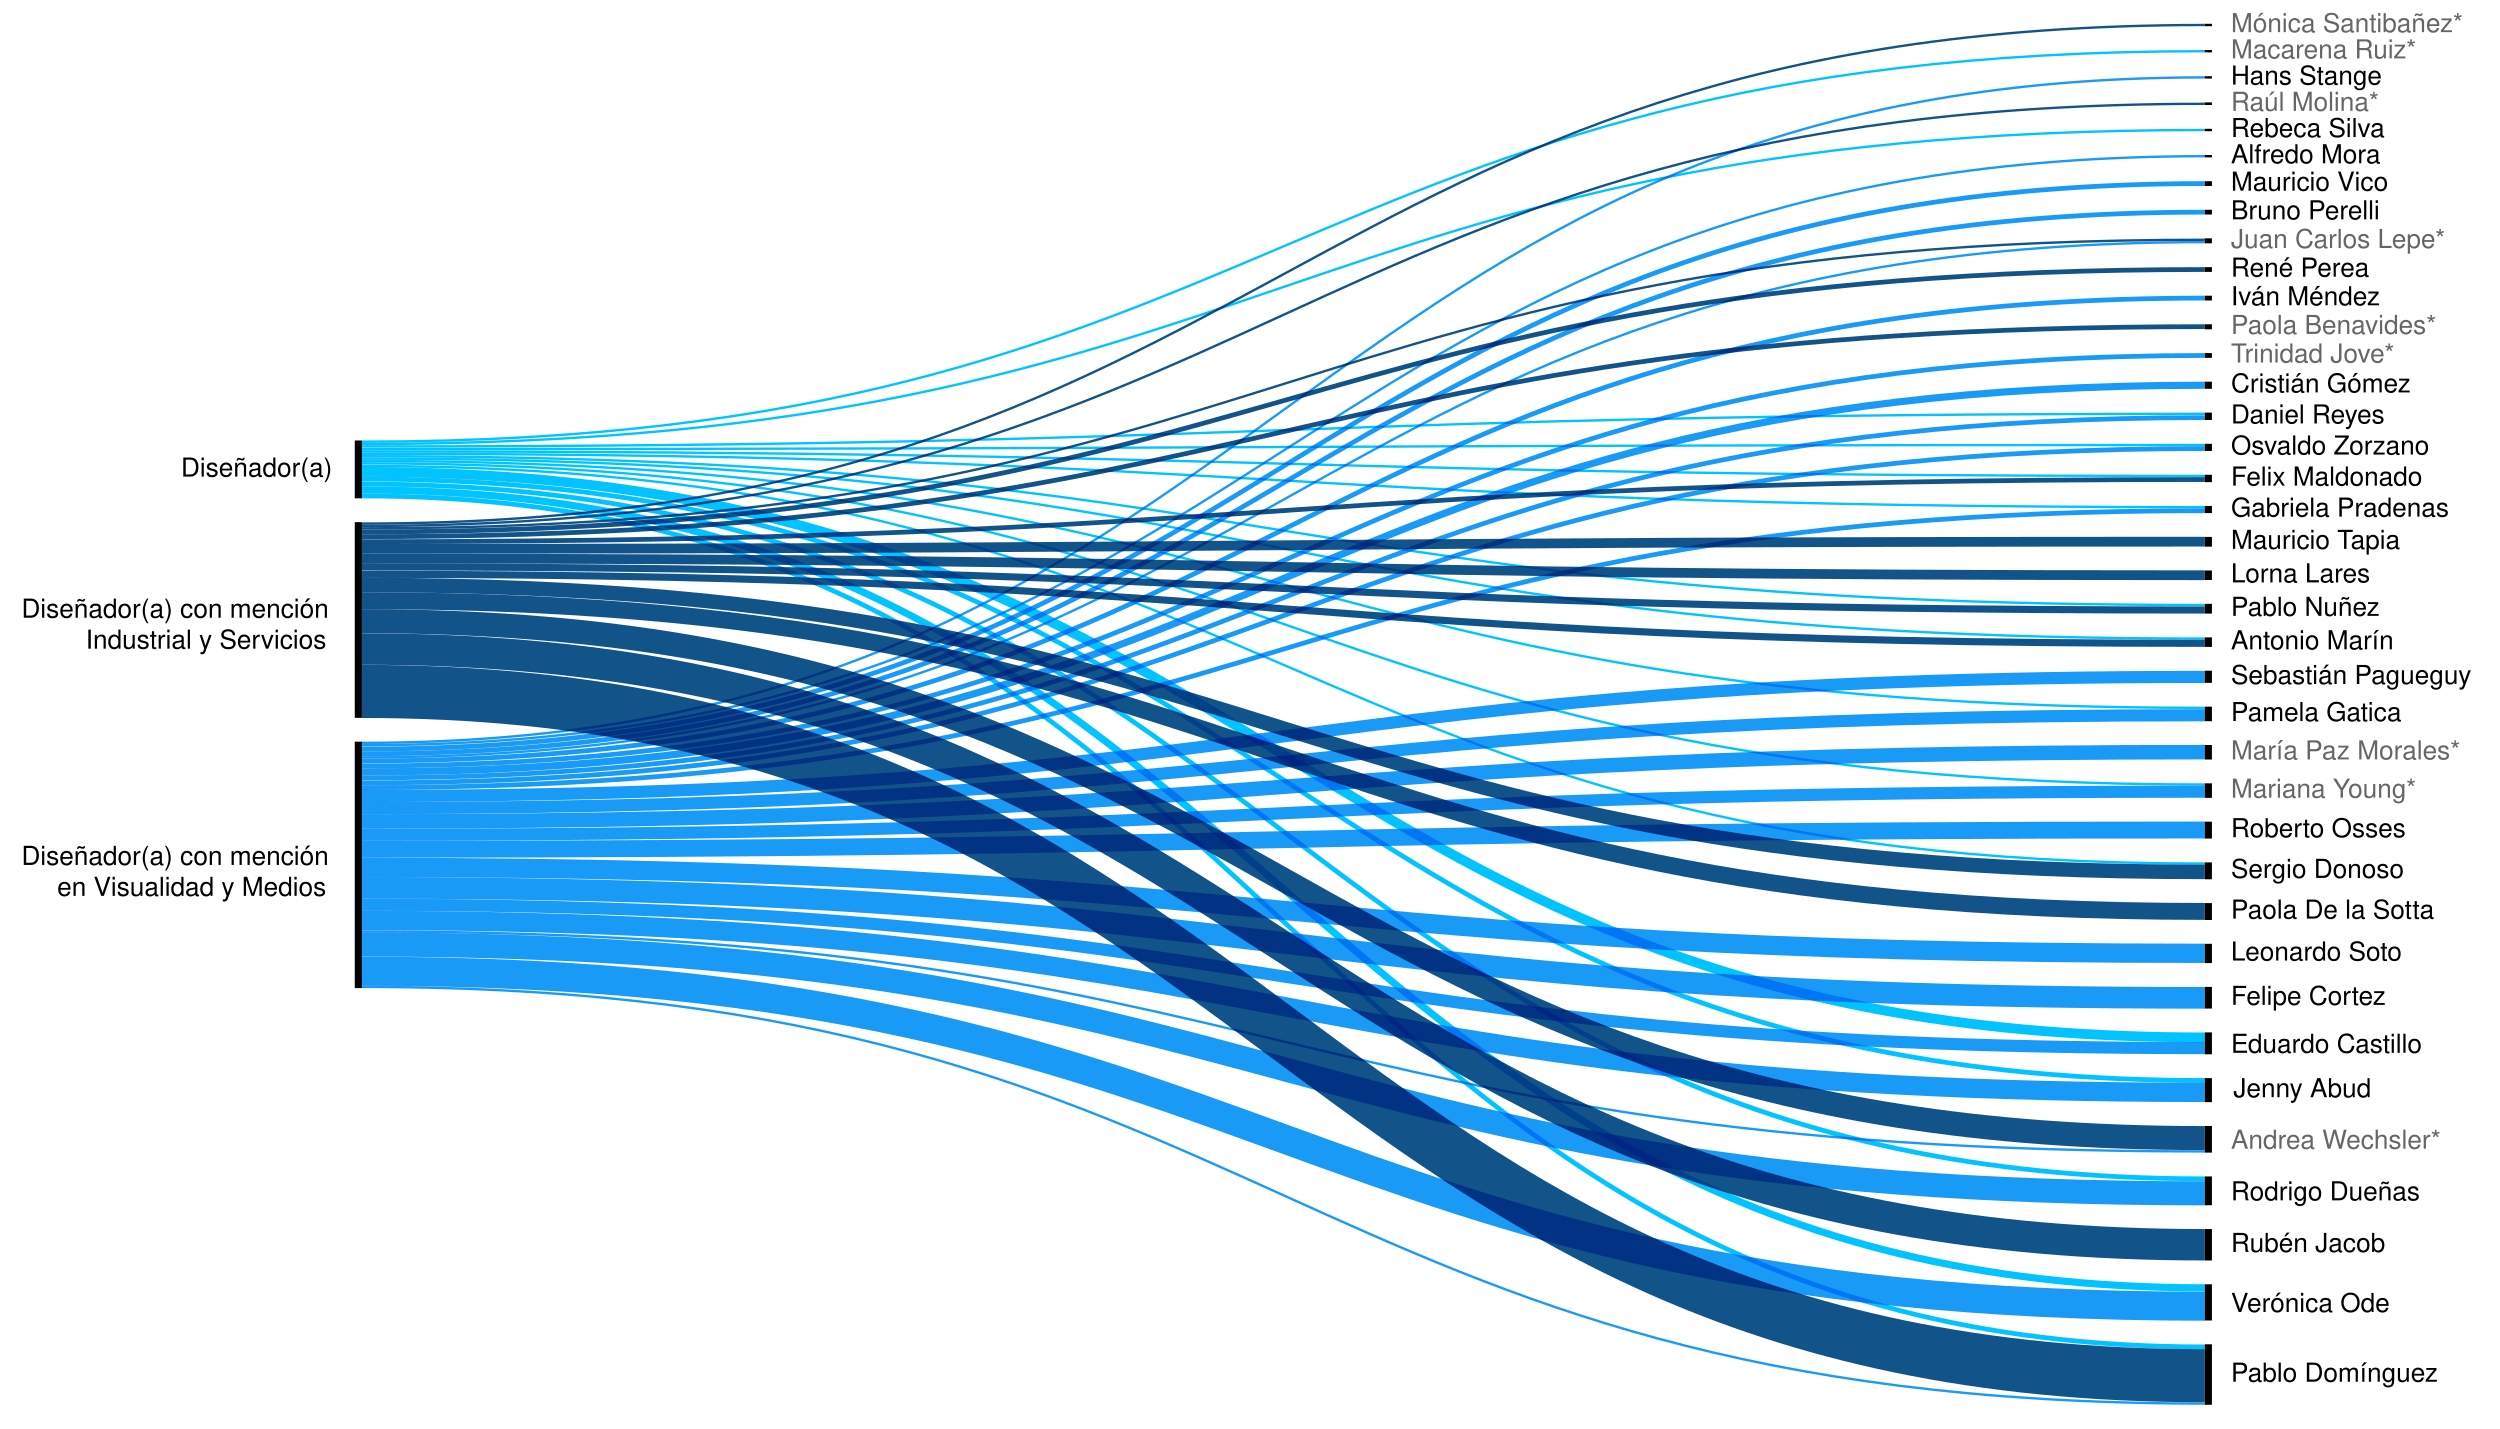
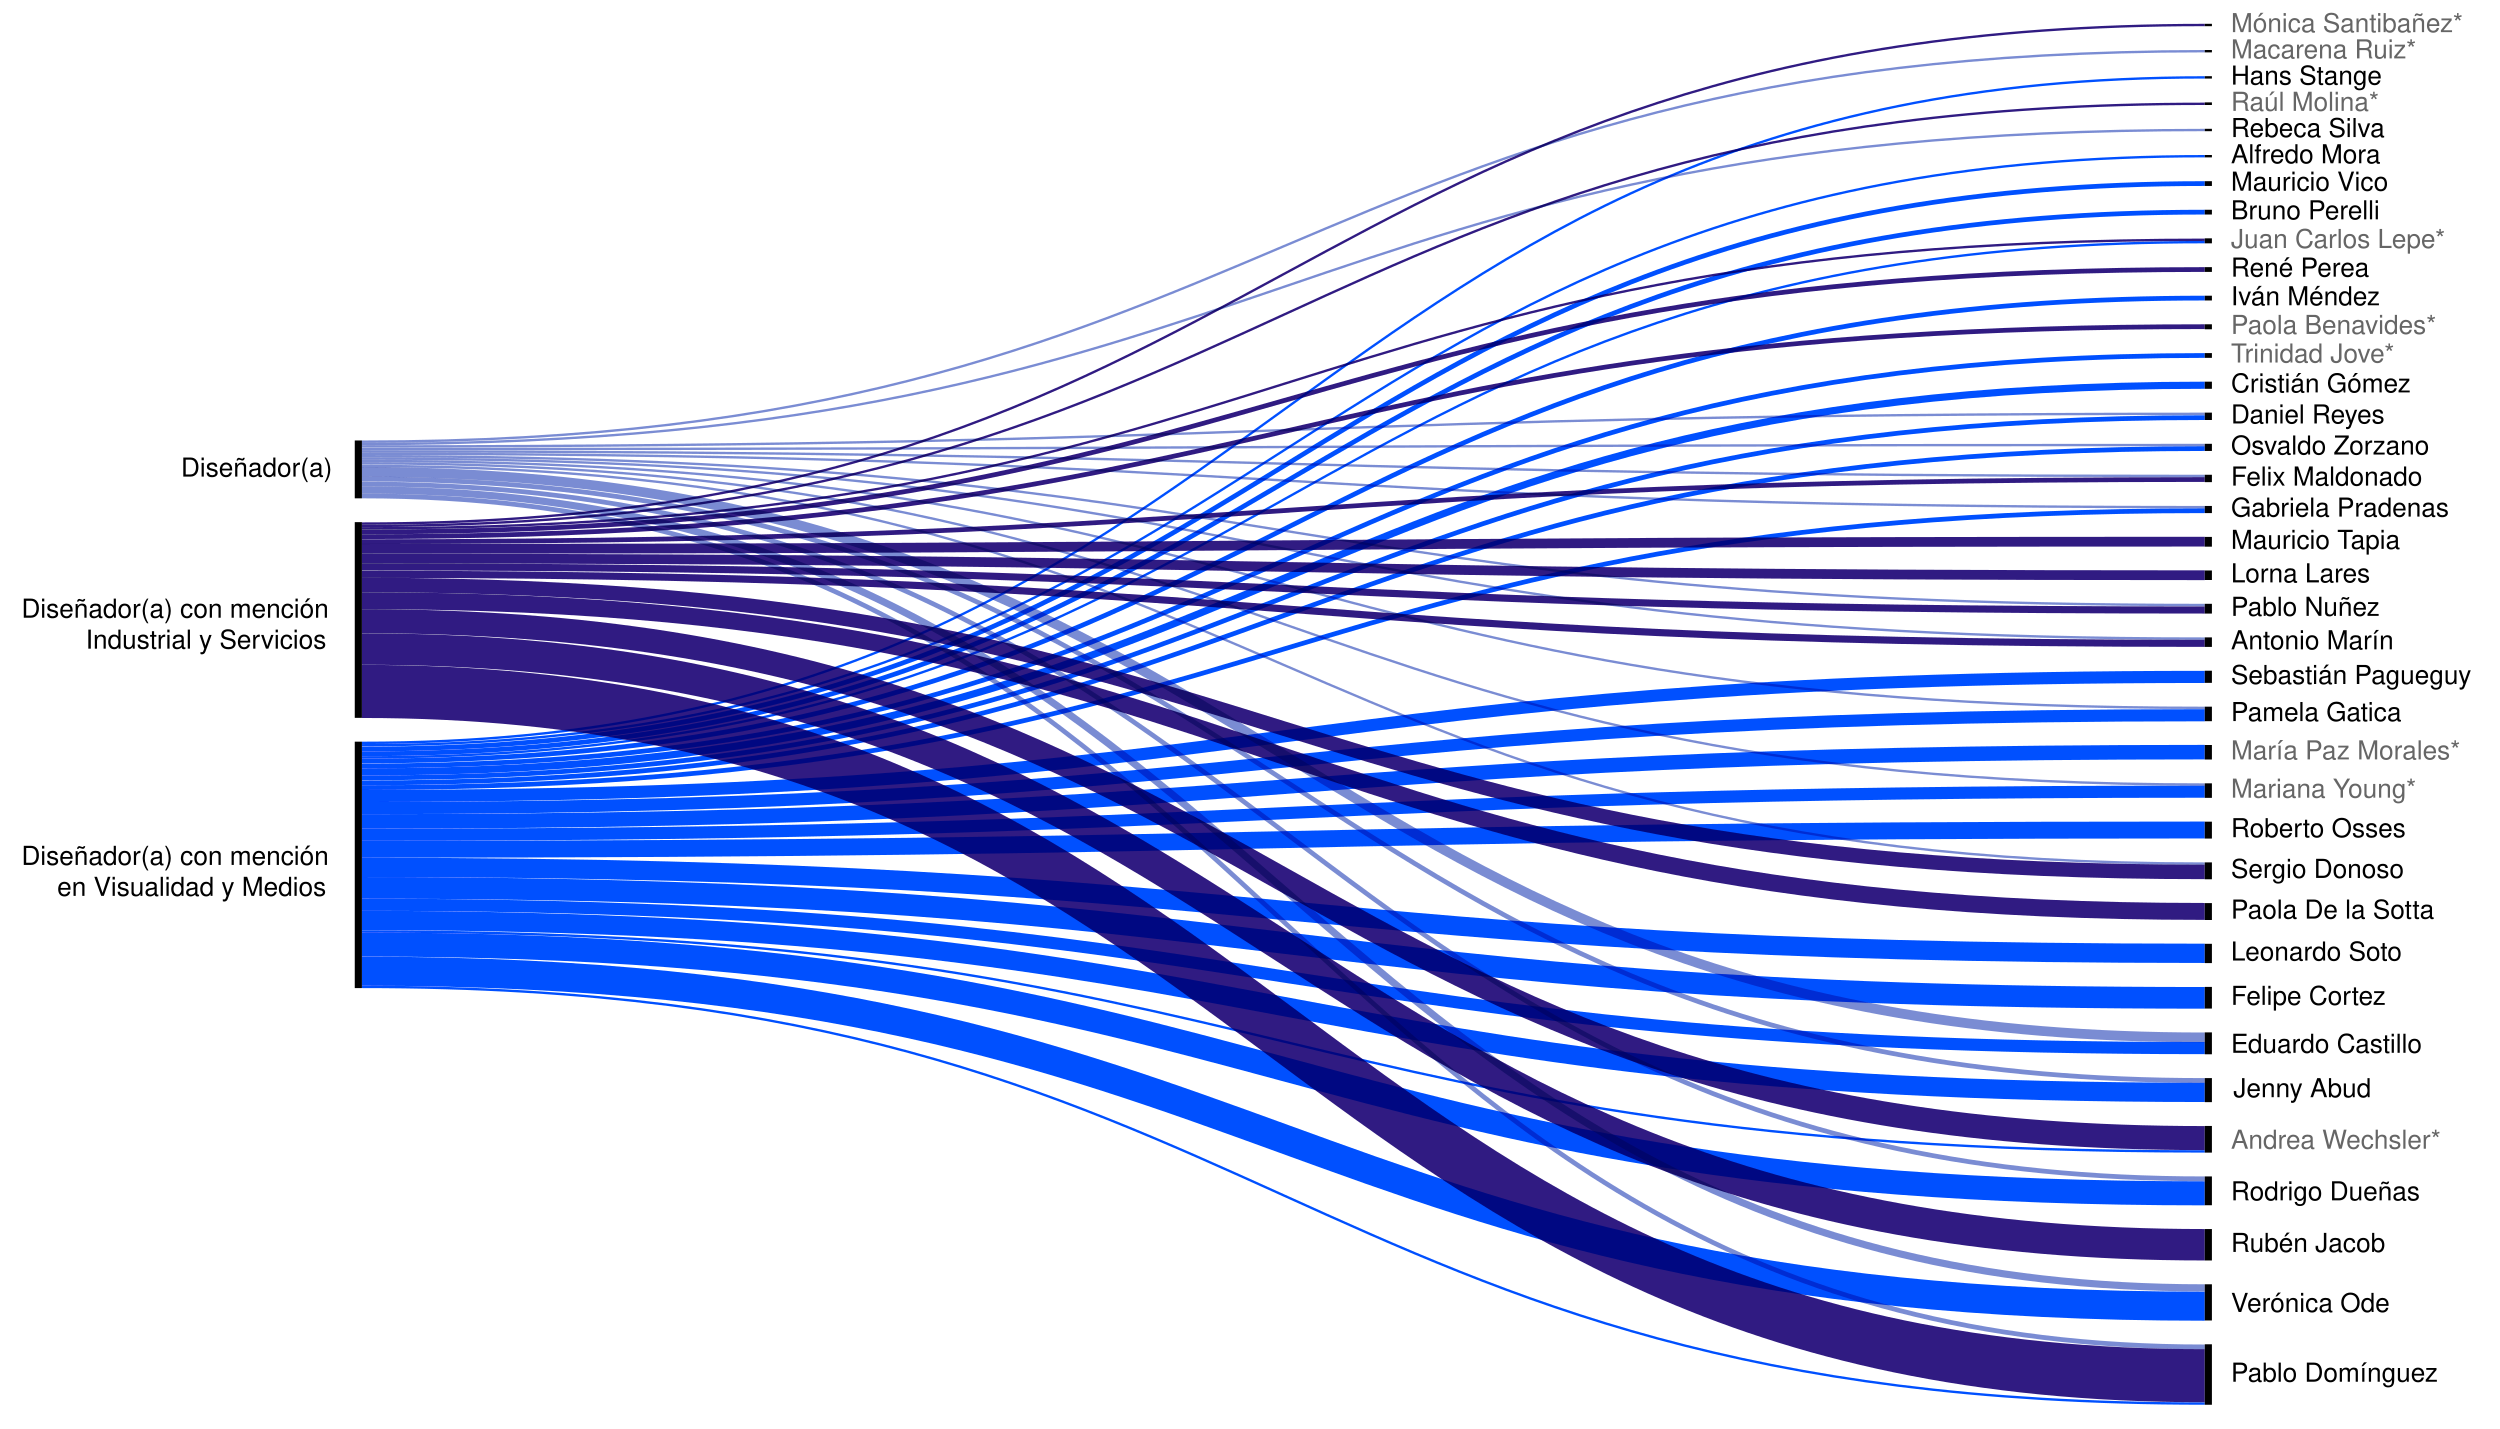
<svg xmlns="http://www.w3.org/2000/svg" version="1.2" viewBox="0 0 1050 600">
  <style>
		tspan { white-space:pre } 
		.s0 { fill: #000000 } 
- 		.s1 { mix-blend-mode: multiply;fill: none;stroke: #189af6;stroke-width: 9.1 } 
- 		.s2 { mix-blend-mode: multiply;fill: none;stroke: #189af6;stroke-width: 2 } 
- 		.s3 { mix-blend-mode: multiply;fill: none;stroke: #00c3ff;stroke-width: 3 } 
- 		.s4 { mix-blend-mode: multiply;fill: none;stroke: #125389;stroke-width: 4.1 } 
- 		.s5 { mix-blend-mode: multiply;fill: none;stroke: #189af6;stroke-width: 3 } 
- 		.s6 { mix-blend-mode: multiply;fill: none;stroke: #189af6;stroke-width: 1 } 
- 		.s7 { mix-blend-mode: multiply;fill: none;stroke: #189af6;stroke-width: 7.1 } 
- 		.s8 { mix-blend-mode: multiply;fill: none;stroke: #125389;stroke-width: 22.3 } 
- 		.s9 { mix-blend-mode: multiply;fill: none;stroke: #125389;stroke-width: 13.2 } 
- 		.s10 { mix-blend-mode: multiply;fill: none;stroke: #125389;stroke-width: 10.1 } 
- 		.s11 { mix-blend-mode: multiply;fill: none;stroke: #125389;stroke-width: 6.1 } 
- 		.s12 { mix-blend-mode: multiply;fill: none;stroke: #189af6;stroke-width: 12.2 } 
- 		.s13 { mix-blend-mode: multiply;fill: none;stroke: #189af6;stroke-width: 5.1 } 
- 		.s14 { mix-blend-mode: multiply;fill: none;stroke: #189af6;stroke-width: 10.1 } 
- 		.s15 { mix-blend-mode: multiply;fill: none;stroke: #00c3ff;stroke-width: 4.1 } 
- 		.s16 { mix-blend-mode: multiply;fill: none;stroke: #189af6;stroke-width: 8.1 } 
- 		.s17 { mix-blend-mode: multiply;fill: none;stroke: #00c3ff;stroke-width: 2 } 
- 		.s18 { mix-blend-mode: multiply;fill: none;stroke: #00c3ff;stroke-width: 1 } 
- 		.s19 { mix-blend-mode: multiply;fill: none;stroke: #125389;stroke-width: 3 } 
- 		.s20 { mix-blend-mode: multiply;fill: none;stroke: #125389;stroke-width: 7.1 } 
- 		.s21 { mix-blend-mode: multiply;fill: none;stroke: #189af6;stroke-width: 6.1 } 
- 		.s22 { mix-blend-mode: multiply;fill: none;stroke: #125389;stroke-width: 1 } 
- 		.s23 { mix-blend-mode: multiply;fill: none;stroke: #125389;stroke-width: 2 } 
+ 		.s1 { mix-blend-mode: multiply;fill: none;stroke: #0050FF;stroke-width: 9.1 } 
+ 		.s2 { mix-blend-mode: multiply;fill: none;stroke: #0050FF;stroke-width: 2 } 
+ 		.s3 { mix-blend-mode: multiply;fill: none;stroke: #7A8CD3;stroke-width: 3 } 
+ 		.s4 { mix-blend-mode: multiply;fill: none;stroke: #301B82;stroke-width: 4.1 } 
+ 		.s5 { mix-blend-mode: multiply;fill: none;stroke: #0050FF;stroke-width: 3 } 
+ 		.s6 { mix-blend-mode: multiply;fill: none;stroke: #0050FF;stroke-width: 1 } 
+ 		.s7 { mix-blend-mode: multiply;fill: none;stroke: #0050FF;stroke-width: 7.1 } 
+ 		.s8 { mix-blend-mode: multiply;fill: none;stroke: #301B82;stroke-width: 22.3 } 
+ 		.s9 { mix-blend-mode: multiply;fill: none;stroke: #301B82;stroke-width: 13.2 } 
+ 		.s10 { mix-blend-mode: multiply;fill: none;stroke: #301B82;stroke-width: 10.1 } 
+ 		.s11 { mix-blend-mode: multiply;fill: none;stroke: #301B82;stroke-width: 6.1 } 
+ 		.s12 { mix-blend-mode: multiply;fill: none;stroke: #0050FF;stroke-width: 12.2 } 
+ 		.s13 { mix-blend-mode: multiply;fill: none;stroke: #0050FF;stroke-width: 5.1 } 
+ 		.s14 { mix-blend-mode: multiply;fill: none;stroke: #0050FF;stroke-width: 10.1 } 
+ 		.s15 { mix-blend-mode: multiply;fill: none;stroke: #7A8CD3;stroke-width: 4.1 } 
+ 		.s16 { mix-blend-mode: multiply;fill: none;stroke: #0050FF;stroke-width: 8.1 } 
+ 		.s17 { mix-blend-mode: multiply;fill: none;stroke: #7A8CD3;stroke-width: 2 } 
+ 		.s18 { mix-blend-mode: multiply;fill: none;stroke: #7A8CD3;stroke-width: 1 } 
+ 		.s19 { mix-blend-mode: multiply;fill: none;stroke: #301B82;stroke-width: 3 } 
+ 		.s20 { mix-blend-mode: multiply;fill: none;stroke: #301B82;stroke-width: 7.1 } 
+ 		.s21 { mix-blend-mode: multiply;fill: none;stroke: #0050FF;stroke-width: 6.1 } 
+ 		.s22 { mix-blend-mode: multiply;fill: none;stroke: #301B82;stroke-width: 1 } 
+ 		.s23 { mix-blend-mode: multiply;fill: none;stroke: #301B82;stroke-width: 2 } 
		.t24 { font-size: 11px;fill: #000000;font-family: Helvetica, Arial, sans-serif } 
		.asterisco {fill: #666666; } 
	</style>
  <g id="visualization">
    <g>
      <path class="s0" d="m926 10h3v1h-3z" />
      <path class="s0" d="m926 21h3v1h-3z" />
      <path class="s0" d="m926 32h3v1h-3z" />
      <path class="s0" d="m926 43h3v1.1h-3z" />
      <path class="s0" d="m926 54.1h3v1h-3z" />
      <path class="s0" d="m926 65.1h3v1h-3z" />
      <path class="s0" d="m926 76.1h3v2h-3z" />
      <path class="s0" d="m926 88.1h3v2h-3z" />
      <path class="s0" d="m926 100.1h3v2.1h-3z" />
      <path class="s0" d="m926 112.2h3v2h-3z" />
      <path class="s0" d="m926 124.2h3v2h-3z" />
      <path class="s0" d="m926 136.2h3v2.1h-3z" />
      <path class="s0" d="m926 148.3h3v2h-3z" />
      <path class="s0" d="m926 160.3h3v3h-3z" />
      <path class="s0" d="m926 173.3h3v3.1h-3z" />
      <path class="s0" d="m926 186.4h3v3h-3z" />
      <path class="s0" d="m926 199.4h3v3.1h-3z" />
      <path class="s0" d="m926 212.5h3v3h-3z" />
      <path class="s0" d="m926 225.5h3v4.1h-3z" />
      <path class="s0" d="m926 239.6h3v4h-3z" />
      <path class="s0" d="m926 253.6h3v4.1h-3z" />
      <path class="s0" d="m926 267.7h3v4h-3z" />
      <path class="s0" d="m926 281.7h3v5.1h-3z" />
      <path class="s0" d="m926 296.8h3v6.1h-3z" />
      <path class="s0" d="m926 312.9h3v6.1h-3z" />
      <path class="s0" d="m926 329h3v6.1h-3z" />
      <path class="s0" d="m926 345.1h3v7.1h-3z" />
      <path class="s0" d="m926 362.2h3v7.1h-3z" />
      <path class="s0" d="m926 379.3h3v7.1h-3z" />
      <path class="s0" d="m926 396.4h3v8.1h-3z" />
      <path class="s0" d="m926 414.5h3v9.1h-3z" />
      <path class="s0" d="m926 433.6h3v9.2h-3z" />
      <path class="s0" d="m926 452.8h3v10.1h-3z" />
      <path class="s0" d="m926 472.9h3v11.2h-3z" />
      <path class="s0" d="m926 494.1h3v12.1h-3z" />
      <path class="s0" d="m926 516.2h3v13.2h-3z" />
      <path class="s0" d="m926 539.4h3v15.2h-3z" />
      <path class="s0" d="m149 185h3v24.3h-3z" />
      <path class="s0" d="m926 564.6h3v25.4h-3z" />
      <path class="s0" d="m149 219.3h3v82.2h-3z" />
      <path class="s0" d="m149 311.5h3v103.5h-3z" />
    </g>
    <g>
      <g>
        <path class="s1" d="m152 372.9c387 0 387 46.2 774 46.2" />
      </g>
      <g>
        <path class="s2" d="m152 314.6c387 0 387-237.5 774-237.5" />
      </g>
      <g>
        <path class="s3" d="m152 205.8c387 0 387 335.1 774 335.1" />
      </g>
      <g>
        <path class="s4" d="m152 230.5c387 0 387-3 774-3" />
      </g>
      <g>
        <path class="s4" d="m152 234.6c387 0 387 7 774 7" />
      </g>
      <g>
        <path class="s5" d="m152 324.2c387 0 387-162.4 774-162.4" />
      </g>
      <g>
        <path class="s6" d="m152 414.5c387 0 387 175 774 175" />
      </g>
      <g>
        <path class="s7" d="m152 356.7c387 0 387-8.1 774-8.1" />
      </g>
      <g>
        <path class="s8" d="m152 290.4c387 0 387 287.4 774 287.4" />
      </g>
      <g>
        <path class="s9" d="m152 272.6c387 0 387 250.2 774 250.2" />
      </g>
      <g>
        <path class="s10" d="m152 260.9c387 0 387 217.1 774 217.1" />
      </g>
      <g>
        <path class="s11" d="m152 245.7c387 0 387 120.5 774 120.5" />
      </g>
      <g>
        <path class="s12" d="m152 407.9c387 0 387 140.7 774 140.7" />
      </g>
      <g>
        <path class="s13" d="m152 380c387 0 387 60.2 774 60.2" />
      </g>
      <g>
        <path class="s14" d="m152 396.7c387 0 387 104.5 774 104.5" />
      </g>
      <g>
        <path class="s15" d="m152 198.2c387 0 387 237.5 774 237.5" />
      </g>
      <g>
        <path class="s16" d="m152 386.6c387 0 387 72.2 774 72.2" />
      </g>
      <g>
        <path class="s2" d="m152 316.6c387 0 387-227.5 774-227.5" />
      </g>
      <g>
        <path class="s17" d="m152 201.2c387 0 387 252.6 774 252.6" />
      </g>
      <g>
        <path class="s18" d="m152 187.5c387 0 387-13.7 774-13.7" />
      </g>
      <g>
        <path class="s17" d="m152 208.3c387 0 387 357.4 774 357.4" />
      </g>
      <g>
        <path class="s6" d="m152 318.1c387 0 387-216.4 774-216.4" />
      </g>
      <g>
        <path class="s19" d="m152 238.1c387 0 387 18.1 774 18.1" />
      </g>
      <g>
        <path class="s18" d="m152 191.6c387 0 387 62.5 774 62.5" />
      </g>
      <g>
        <path class="s20" d="m152 252.3c387 0 387 130.5 774 130.5" />
      </g>
      <g>
        <path class="s2" d="m152 328.8c387 0 387-140.4 774-140.4" />
      </g>
      <g>
        <path class="s13" d="m152 339.4c387 0 387-39 774-39" />
      </g>
      <g>
        <path class="s16" d="m152 364.3c387 0 387 36.1 774 36.1" />
      </g>
      <g>
        <path class="s18" d="m152 193.6c387 0 387 103.7 774 103.7" />
      </g>
      <g>
        <path class="s21" d="m152 345c387 0 387-29.1 774-29.1" />
      </g>
      <g>
        <path class="s2" d="m152 326.7c387 0 387-151.3 774-151.3" />
      </g>
      <g>
        <path class="s22" d="m152 221.9c387 0 387-121.2 774-121.2" />
      </g>
      <g>
        <path class="s17" d="m152 203.3c387 0 387 291.8 774 291.8" />
      </g>
      <g>
        <path class="s22" d="m152 219.9c387 0 387-209.4 774-209.4" />
      </g>
      <g>
        <path class="s13" d="m152 350.6c387 0 387-18.1 774-18.1" />
      </g>
      <g>
        <path class="s18" d="m152 185.5c387 0 387-164 774-164" />
      </g>
      <g>
        <path class="s6" d="m152 312c387 0 387-279.5 774-279.5" />
      </g>
      <g>
        <path class="s23" d="m152 227.5c387 0 387-26.1 774-26.1" />
      </g>
      <g>
        <path class="s13" d="m152 334.3c387 0 387-50 774-50" />
      </g>
      <g>
        <path class="s18" d="m152 188.6c387 0 387-1.7 774-1.7" />
      </g>
      <g>
        <path class="s18" d="m152 190.6c387 0 387 22.4 774 22.4" />
      </g>
      <g>
        <path class="s22" d="m152 220.9c387 0 387-177.3 774-177.3" />
      </g>
      <g>
        <path class="s2" d="m152 330.8c387 0 387-116.3 774-116.3" />
      </g>
      <g>
        <path class="s18" d="m152 194.6c387 0 387 134.9 774 134.9" />
      </g>
      <g>
        <path class="s23" d="m152 223.4c387 0 387-110.2 774-110.2" />
      </g>
      <g>
        <path class="s18" d="m152 189.6c387 0 387 10.3 774 10.3" />
      </g>
      <g>
        <path class="s6" d="m152 391.2c387 0 387 92.4 774 92.4" />
      </g>
      <g>
        <path class="s2" d="m152 319.6c387 0 387-194.4 774-194.4" />
      </g>
      <g>
        <path class="s19" d="m152 241.2c387 0 387 29 774 29" />
      </g>
      <g>
        <path class="s18" d="m152 192.6c387 0 387 75.6 774 75.6" />
      </g>
      <g>
        <path class="s23" d="m152 225.4c387 0 387-88.2 774-88.2" />
      </g>
      <g>
        <path class="s2" d="m152 321.7c387 0 387-172.4 774-172.4" />
      </g>
      <g>
        <path class="s18" d="m152 195.7c387 0 387 167 774 167" />
      </g>
      <g>
        <path class="s18" d="m152 186.5c387 0 387-131.9 774-131.9" />
      </g>
      <g>
        <path class="s6" d="m152 313c387 0 387-247.4 774-247.4" />
      </g>
    </g>
    <g id="profes" class="t24">
      <text id="Mónica Santibañez*" style="transform: matrix(1, 0, 0, 1, 937, 13.507);" class="asterisco">Mónica Santibañez*</text>
      <text id="Macarena Ruiz*" style="transform: matrix(1, 0, 0, 1, 937, 24.522);" class="asterisco">
                    Macarena Ruiz*
                </text>
      <text id="Hans Stange" style="transform: matrix(1, 0, 0, 1, 937, 35.536);">
                    Hans Stange
                </text>
      <text id="Raúl Molina*" style="transform: matrix(1, 0, 0, 1, 937, 46.551);" class="asterisco">
                    Raúl Molina*
                </text>
      <text id="Rebeca Silva" style="transform: matrix(1, 0, 0, 1, 937, 57.565);">
                    Rebeca Silva
                </text>
      <text id="Alfredo Mora" style="transform: matrix(1, 0, 0, 1, 937, 68.58);">
                    Alfredo Mora
                </text>
      <text id="Mauricio Vico" style="transform: matrix(1, 0, 0, 1, 937, 80.101);">
                    Mauricio Vico
                </text>
      <text id="Bruno Perelli" style="transform: matrix(1, 0, 0, 1, 937, 92.13);">
                    Bruno Perelli
                </text>
      <text id="Juan Carlos Lepe*" style="transform: matrix(1, 0, 0, 1, 937, 104.159);" class="asterisco">
                    Juan Carlos Lepe*
                </text>
      <text id="René Perea" style="transform: matrix(1, 0, 0, 1, 937, 116.188);">
                    René Perea
                </text>
      <text id="Iván Méndez" style="transform: matrix(1, 0, 0, 1, 937, 128.217);">
                    Iván Méndez
                </text>
      <text id="Paola Benavides*" style="transform: matrix(1, 0, 0, 1, 937, 140.246);" class="asterisco">
                    Paola Benavides*
                </text>
      <text id="Trinidad Jove*" style="transform: matrix(1, 0, 0, 1, 937, 152.275);" class="asterisco">
                    Trinidad Jove*
                </text>
      <text id="Cristián Gómez" style="transform: matrix(1, 0, 0, 1, 937, 164.811);">
                    Cristián Gómez
                </text>
      <text id="Daniel Reyes" style="transform: matrix(1, 0, 0, 1, 937, 177.855);">
                    Daniel Reyes
                </text>
      <text id="Osvaldo Zorzano" style="transform: matrix(1, 0, 0, 1, 937, 190.898);">
                    Osvaldo Zorzano
                </text>
      <text id="Felix Maldonado" style="transform: matrix(1, 0, 0, 1, 937, 203.942);">
                    Felix Maldonado
                </text>
      <text id="Gabriela Pradenas" style="transform: matrix(1, 0, 0, 1, 937, 216.985);">
                    Gabriela Pradenas
                </text>
      <text id="Mauricio Tapia" style="transform: matrix(1, 0, 0, 1, 937, 230.536);">
                    Mauricio Tapia
                </text>
      <text id="Lorna Lares" style="transform: matrix(1, 0, 0, 1, 937, 244.594);">
                    Lorna Lares
                </text>
      <text id="Pablo Nuñez" style="transform: matrix(1, 0, 0, 1, 937, 258.652);">
                    Pablo Nuñez
                </text>
      <text id="Antonio Marín" style="transform: matrix(1, 0, 0, 1, 937, 272.71);">
                    Antonio Marín
                </text>
      <text id="Sebastián Pagueguy" style="transform: matrix(1, 0, 0, 1, 937, 287.275);">
                    Sebastián Pagueguy
                </text>
      <text id="Pamela Gatica" style="transform: matrix(1, 0, 0, 1, 937, 302.855);">
                    Pamela Gatica
                </text>
      <text id="María Paz Morales*" style="transform: matrix(1, 0, 0, 1, 937, 318.942);" class="asterisco">
                    María Paz Morales*
                </text>
      <text id="Mariana Young*" style="transform: matrix(1, 0, 0, 1, 937, 335.029);" class="asterisco">
                    Mariana Young*
                </text>
      <text id="Roberto Osses" style="transform: matrix(1, 0, 0, 1, 937, 351.623);">
                    Roberto Osses
                </text>
      <text id="Sergio Donoso" style="transform: matrix(1, 0, 0, 1, 937, 368.725);">
                    Sergio Donoso
                </text>
      <text id="Paola De la Sotta" style="transform: matrix(1, 0, 0, 1, 937, 385.826);">
                    Paola De la Sotta
                </text>
      <text id="Leonardo Soto" style="transform: matrix(1, 0, 0, 1, 937, 403.435);">
                    Leonardo Soto
                </text>
      <text id="Felipe Cortez" style="transform: matrix(1, 0, 0, 1, 937, 422.058);">
                    Felipe Cortez
                </text>
      <text id="Eduardo Castillo" style="transform: matrix(1, 0, 0, 1, 937, 442.188);">
                    Eduardo Castillo
                </text>
      <text id="Jenny Abud" style="transform: matrix(1, 0, 0, 1, 938, 460.826);">
                    Jenny Abud
                </text>
      <text id="Andrea Wechsler*" style="transform: matrix(1, 0, 0, 1, 937, 482.478);" class="asterisco">
                    Andrea Wechsler*
                </text>
      <text id="Rodrigo Dueñas" style="transform: matrix(1, 0, 0, 1, 937, 504.145);">
                    Rodrigo Dueñas
                </text>
      <text id="Rubén Jacob" style="transform: matrix(1, 0, 0, 1, 937, 525.826);">
                    Rubén Jacob
                </text>
      <text id="Verónica Ode" style="transform: matrix(1, 0, 0, 1, 937, 551.029);">
                    Verónica Ode
                </text>
      <text id="Pablo Domínguez" style="transform: matrix(1, 0, 0, 1, 937, 580.319);">
                    Pablo Domínguez
                </text>
    </g>
    <g id="titulos" class="t24">
      <text id="Diseñador/a" style="transform: matrix(1, 0, 0, 1, 139, 200.174);">
        <tspan x="-63" y="0">Diseñador(a)</tspan>
      </text>
      <text id="Diseñador/a con mención Industri" style="transform: matrix(1, 0, 0, 1, 139, 259.435);">
        <tspan x="-130" y="0">Diseñador(a) con mención</tspan>
        <tspan y="0" class="t24" />
        <tspan x="-103" y="13">Industrial y Servicios</tspan>
      </text>
      <text id="Diseñador/a con mención en Visua" style="transform: matrix(1, 0, 0, 1, 139, 363.261);">
        <tspan x="-130" y="0">Diseñador(a) con mención</tspan>
        <tspan y="0" class="t24" />
        <tspan x="-115" y="13">en Visualidad y Medios</tspan>
      </text>
    </g>
  </g>
</svg>
